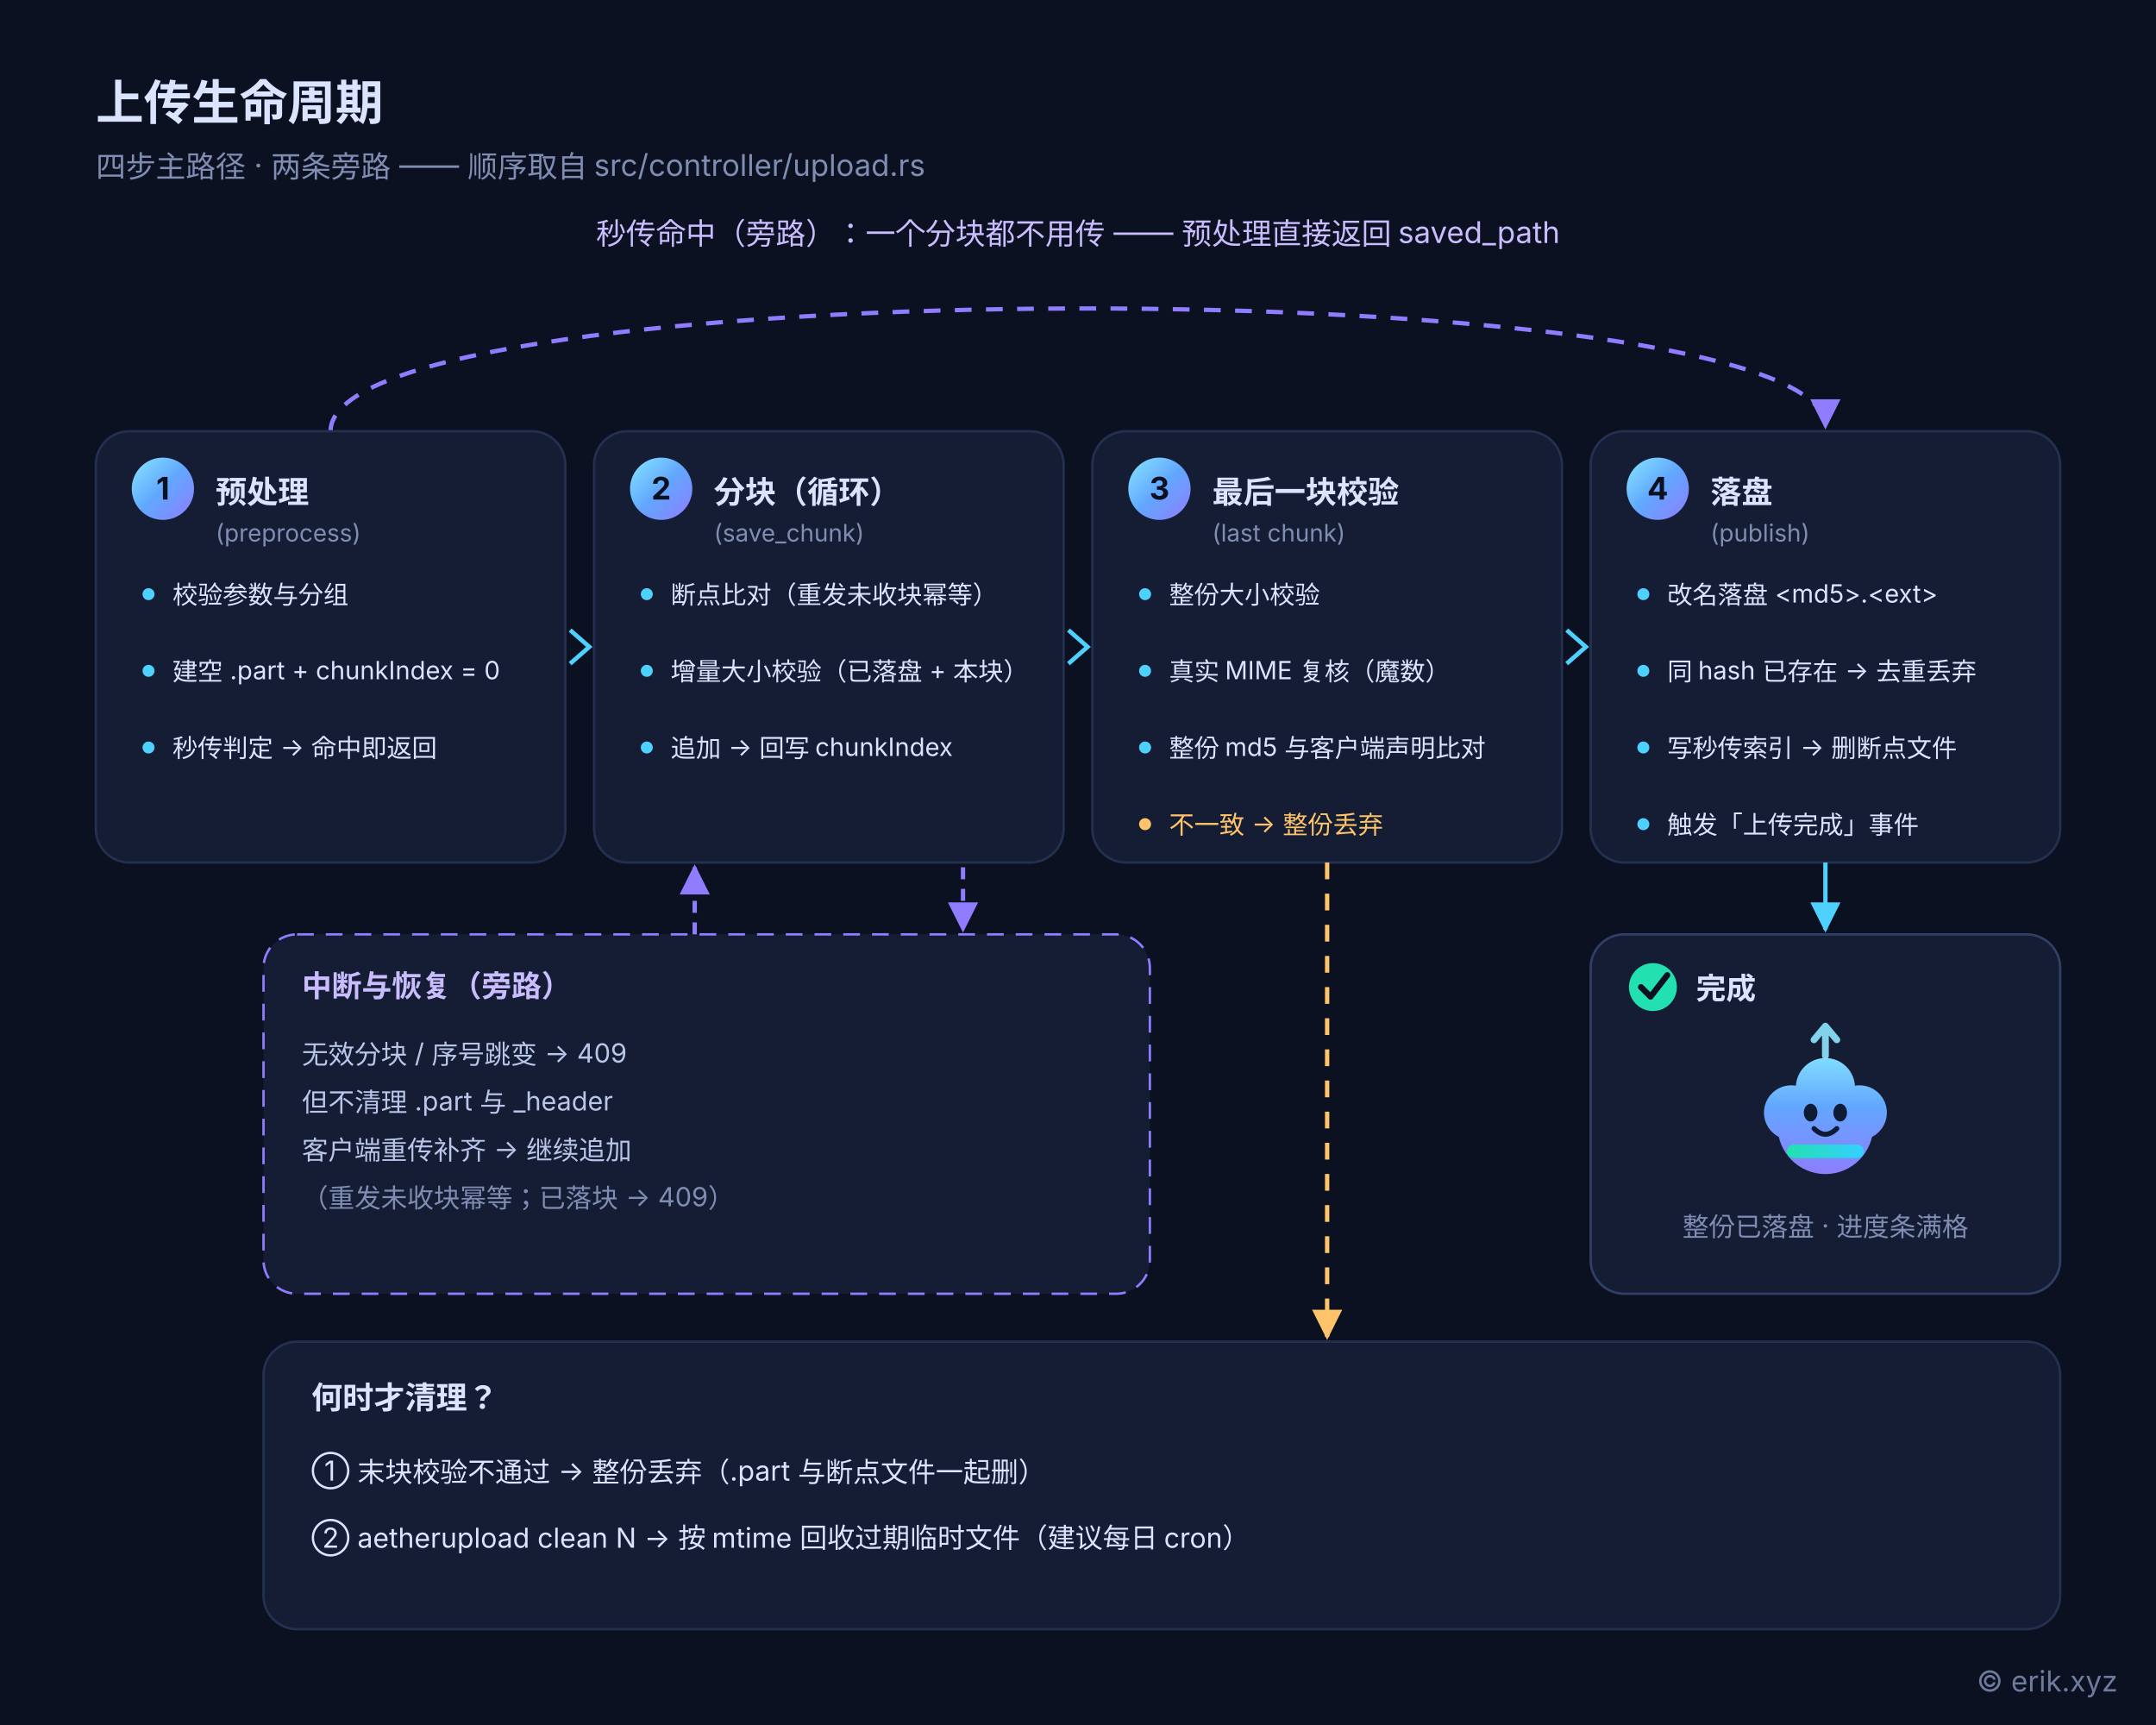
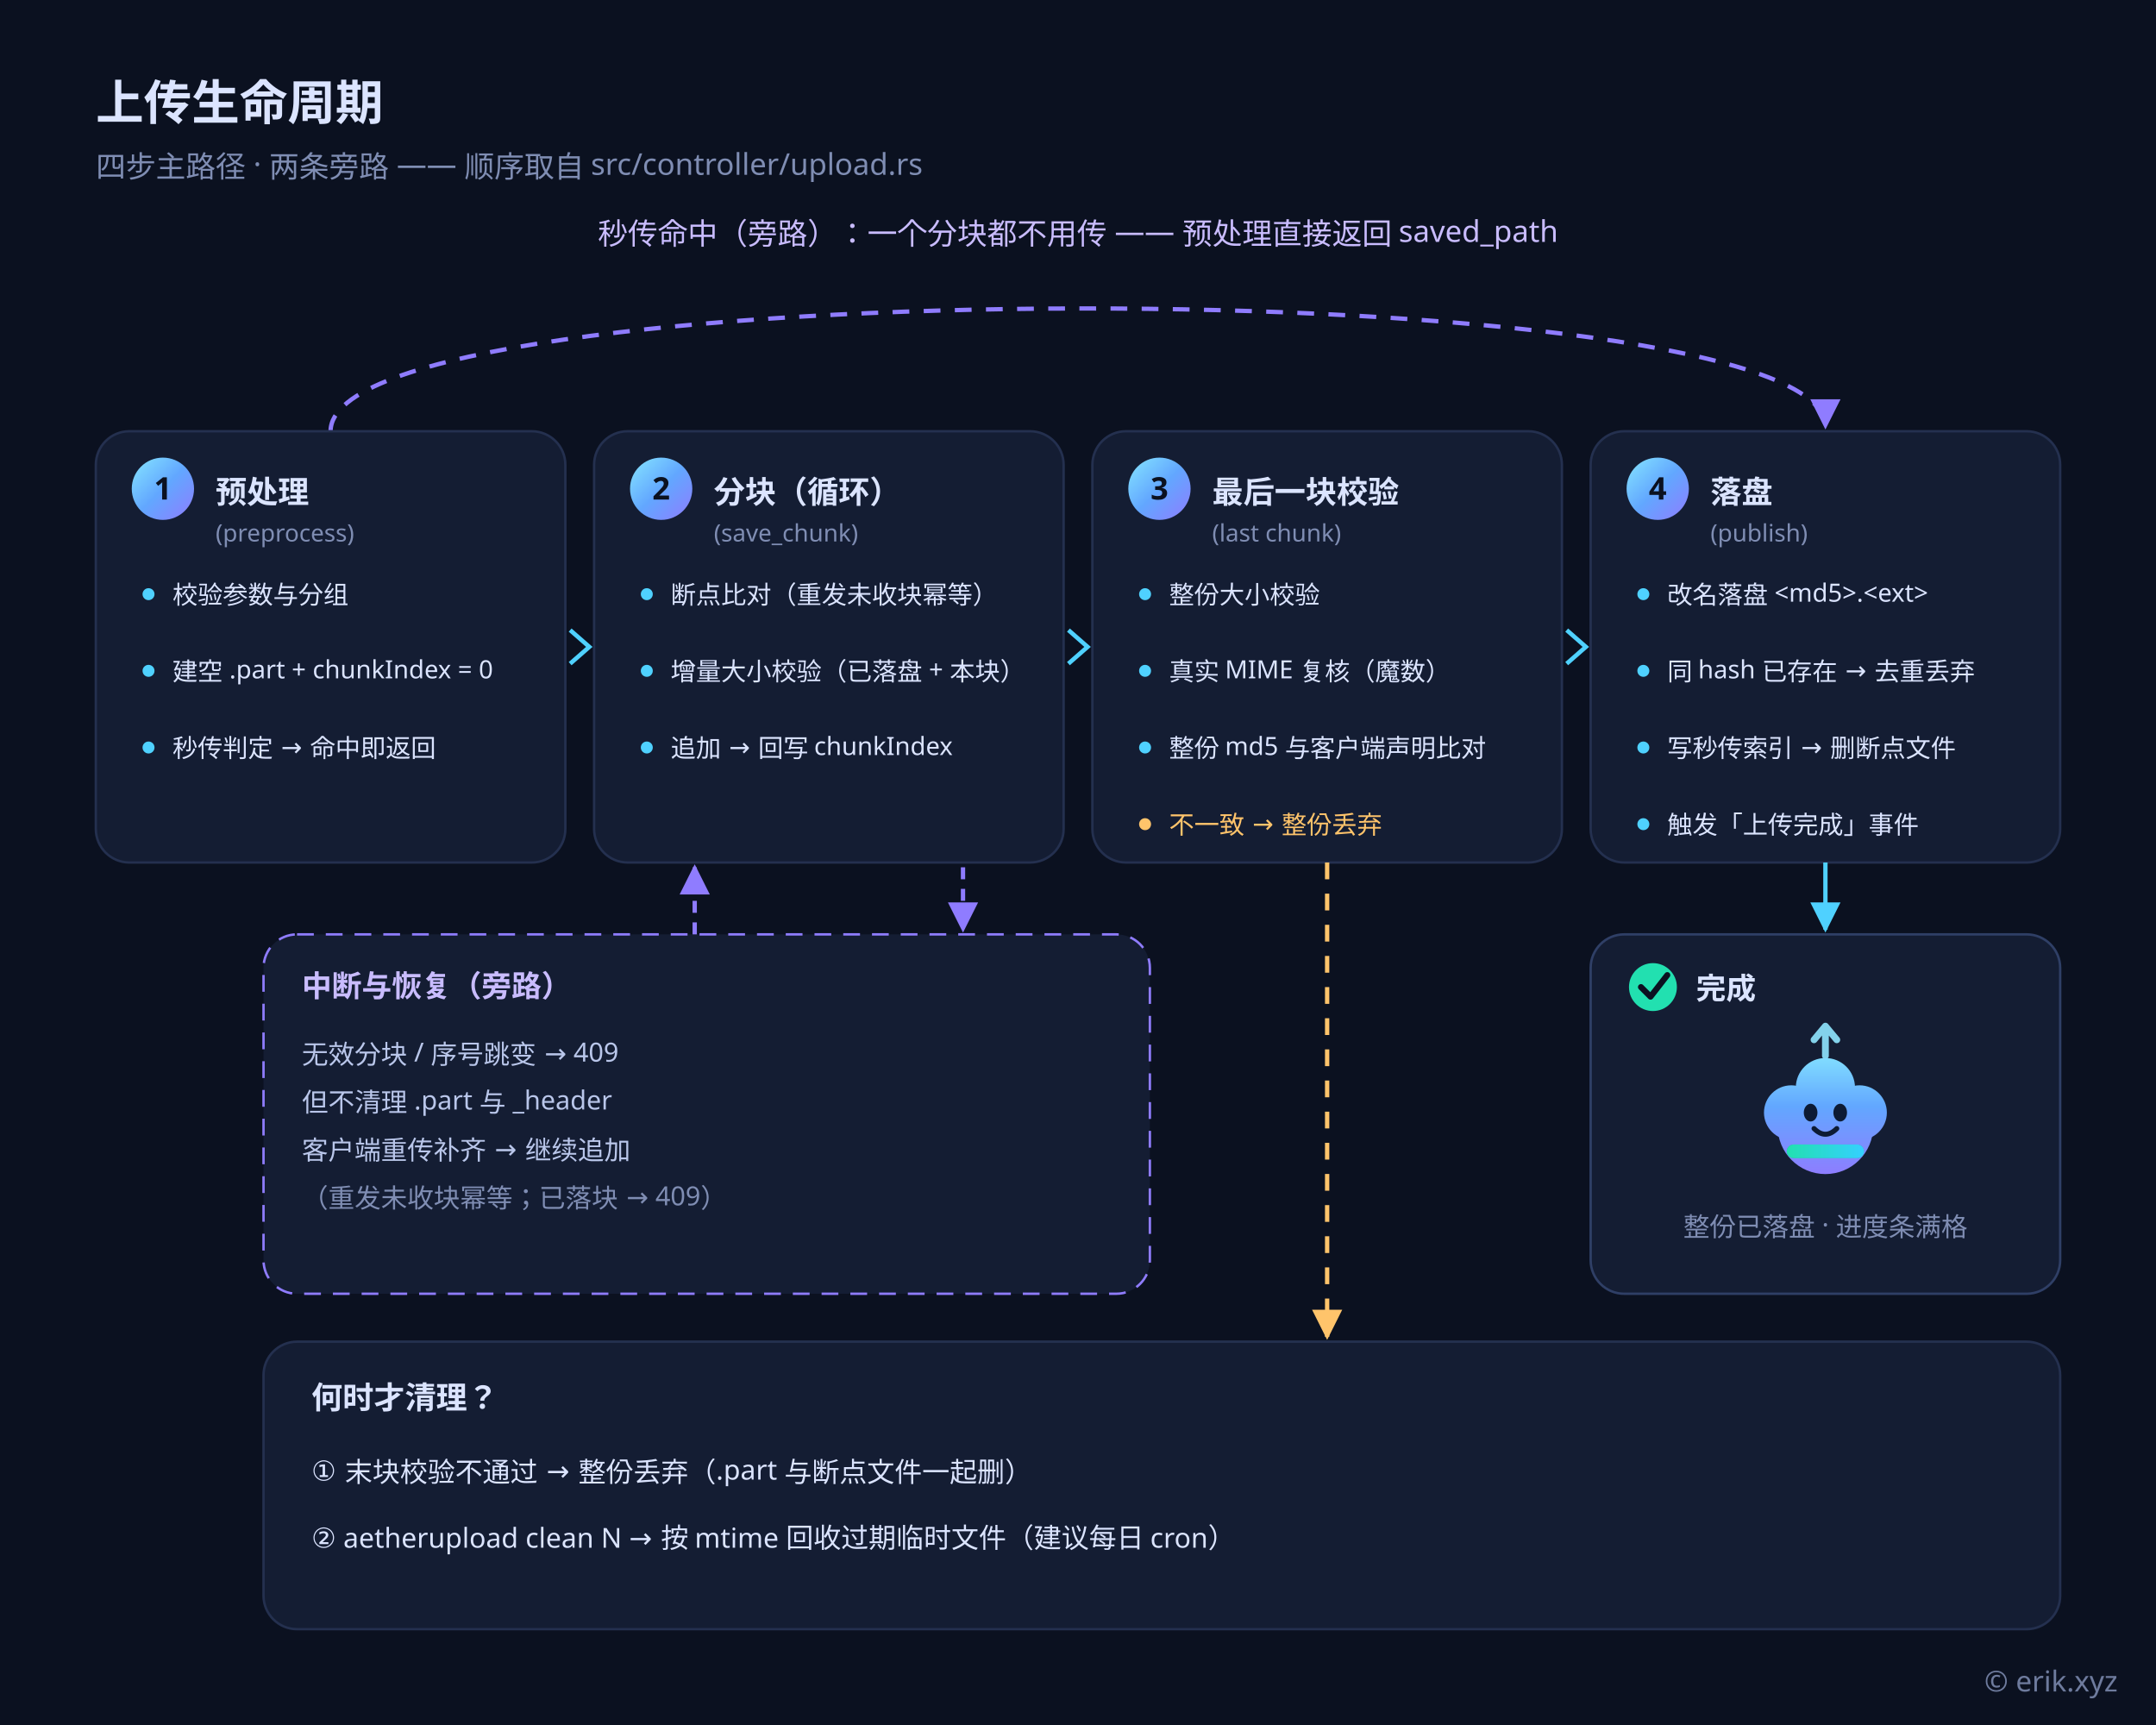
- <svg xmlns="http://www.w3.org/2000/svg" viewBox="0 0 900 720" width="900" height="720" role="img" aria-labelledby="lifeTitle lifeDesc" font-family="-apple-system, 'Segoe UI', 'PingFang SC', 'Microsoft YaHei', sans-serif" fill="#dbe4ff">
+ <svg xmlns="http://www.w3.org/2000/svg" viewBox="0 0 900 720" width="900" height="720" role="img" aria-labelledby="lifeTitle lifeDesc" font-family="'Noto Sans SC', 'Source Han Sans SC', 'WenQuanYi Micro Hei', sans-serif" fill="#dbe4ff">
  <defs>
    <linearGradient id="auAccent" x1="0" y1="0" x2="1" y2="1">
      <stop offset="0" stop-color="#86e6ff" />
      <stop offset="0.5" stop-color="#62a7ff" />
      <stop offset="1" stop-color="#8f7cff" />
    </linearGradient>
    <linearGradient id="auPetBody" gradientUnits="userSpaceOnUse" x1="0" y1="-36" x2="0" y2="20">
      <stop offset="0" stop-color="#86e6ff" />
      <stop offset="0.45" stop-color="#62a7ff" />
      <stop offset="1" stop-color="#8f7cff" />
    </linearGradient>
    <linearGradient id="auPetBar" x1="0" y1="0" x2="1" y2="0">
      <stop offset="0" stop-color="#22e0b0" />
      <stop offset="1" stop-color="#35d0ff" />
    </linearGradient>
    <marker id="auArrow" viewBox="0 0 10 10" refX="9" refY="5" markerWidth="7" markerHeight="7" orient="auto-start-reverse">
      <path d="M0 0 L10 5 L0 10 z" fill="#4fd1ff" />
    </marker>
    <marker id="auArrowViolet" viewBox="0 0 10 10" refX="9" refY="5" markerWidth="7" markerHeight="7" orient="auto-start-reverse">
      <path d="M0 0 L10 5 L0 10 z" fill="#8f7cff" />
    </marker>
    <marker id="auArrowAmber" viewBox="0 0 10 10" refX="9" refY="5" markerWidth="7" markerHeight="7" orient="auto-start-reverse">
      <path d="M0 0 L10 5 L0 10 z" fill="#ffc46b" />
    </marker>
  </defs>
  <rect width="900" height="720" fill="#0b1120" />
  <text x="40" y="50" font-size="20" font-weight="700">上传生命周期</text>
  <text x="40" y="74" font-size="12.5" fill="#7f8db3">四步主路径 · 两条旁路 —— 顺序取自 src/controller/upload.rs</text>
  <path d="M138 180 C138 112 762 112 762 178" stroke="#8f7cff" stroke-width="1.8" stroke-dasharray="7 6" fill="none" marker-end="url(#auArrowViolet)" />
  <text x="450" y="102" font-size="12.5" fill="#c9bcff" text-anchor="middle">秒传命中（旁路）：一个分块都不用传 —— 预处理直接返回 saved_path</text>
  <rect x="40" y="180" width="196" height="180" rx="14" fill="#141d33" stroke="#24304f" />
  <circle cx="68" cy="204" r="13" fill="url(#auAccent)" />
  <text x="68" y="208.5" font-size="13" font-weight="700" fill="#0b1120" text-anchor="middle">1</text>
  <text x="90" y="210" font-size="13" font-weight="700">预处理</text>
  <text x="90" y="226" font-size="10" fill="#7f8db3">(preprocess)</text>
  <circle cx="62" cy="248" r="2.5" fill="#4fd1ff" />
  <text x="72" y="252" font-size="10.5">校验参数与分组</text>
  <circle cx="62" cy="280" r="2.5" fill="#4fd1ff" />
  <text x="72" y="284" font-size="10.5">建空 .part + chunkIndex = 0</text>
  <circle cx="62" cy="312" r="2.5" fill="#4fd1ff" />
  <text x="72" y="316" font-size="10.5">秒传判定 → 命中即返回</text>
  <path d="M238 263 L246 270 L238 277" stroke="#4fd1ff" stroke-width="1.8" fill="none" />
  <rect x="248" y="180" width="196" height="180" rx="14" fill="#141d33" stroke="#24304f" />
  <circle cx="276" cy="204" r="13" fill="url(#auAccent)" />
  <text x="276" y="208.5" font-size="13" font-weight="700" fill="#0b1120" text-anchor="middle">2</text>
  <text x="298" y="210" font-size="13" font-weight="700">分块（循环）</text>
  <text x="298" y="226" font-size="10" fill="#7f8db3">(save_chunk)</text>
  <circle cx="270" cy="248" r="2.5" fill="#4fd1ff" />
  <text x="280" y="252" font-size="10.5">断点比对（重发未收块幂等）</text>
  <circle cx="270" cy="280" r="2.5" fill="#4fd1ff" />
  <text x="280" y="284" font-size="10.5">增量大小校验（已落盘 + 本块）</text>
  <circle cx="270" cy="312" r="2.5" fill="#4fd1ff" />
  <text x="280" y="316" font-size="10.5">追加 → 回写 chunkIndex</text>
  <path d="M446 263 L454 270 L446 277" stroke="#4fd1ff" stroke-width="1.8" fill="none" />
  <rect x="456" y="180" width="196" height="180" rx="14" fill="#141d33" stroke="#24304f" />
  <circle cx="484" cy="204" r="13" fill="url(#auAccent)" />
  <text x="484" y="208.5" font-size="13" font-weight="700" fill="#0b1120" text-anchor="middle">3</text>
  <text x="506" y="210" font-size="13" font-weight="700">最后一块校验</text>
  <text x="506" y="226" font-size="10" fill="#7f8db3">(last chunk)</text>
  <circle cx="478" cy="248" r="2.5" fill="#4fd1ff" />
  <text x="488" y="252" font-size="10.5">整份大小校验</text>
  <circle cx="478" cy="280" r="2.5" fill="#4fd1ff" />
  <text x="488" y="284" font-size="10.5">真实 MIME 复核（魔数）</text>
  <circle cx="478" cy="312" r="2.5" fill="#4fd1ff" />
  <text x="488" y="316" font-size="10.5">整份 md5 与客户端声明比对</text>
  <circle cx="478" cy="344" r="2.5" fill="#ffc46b" />
  <text x="488" y="348" font-size="10.5" fill="#ffc46b">不一致 → 整份丢弃</text>
  <path d="M654 263 L662 270 L654 277" stroke="#4fd1ff" stroke-width="1.8" fill="none" />
  <rect x="664" y="180" width="196" height="180" rx="14" fill="#141d33" stroke="#24304f" />
  <circle cx="692" cy="204" r="13" fill="url(#auAccent)" />
  <text x="692" y="208.5" font-size="13" font-weight="700" fill="#0b1120" text-anchor="middle">4</text>
  <text x="714" y="210" font-size="13" font-weight="700">落盘</text>
  <text x="714" y="226" font-size="10" fill="#7f8db3">(publish)</text>
  <circle cx="686" cy="248" r="2.5" fill="#4fd1ff" />
  <text x="696" y="252" font-size="10.5">改名落盘 &lt;md5&gt;.&lt;ext&gt;</text>
  <circle cx="686" cy="280" r="2.5" fill="#4fd1ff" />
  <text x="696" y="284" font-size="10.5">同 hash 已存在 → 去重丢弃</text>
  <circle cx="686" cy="312" r="2.5" fill="#4fd1ff" />
  <text x="696" y="316" font-size="10.5">写秒传索引 → 删断点文件</text>
  <circle cx="686" cy="344" r="2.5" fill="#4fd1ff" />
  <text x="696" y="348" font-size="10.5">触发「上传完成」事件</text>
  <rect x="110" y="390" width="370" height="150" rx="14" fill="#141d33" stroke="#8f7cff" stroke-dasharray="7 5" />
  <text x="126" y="416" font-size="12.5" font-weight="700" fill="#c9bcff">中断与恢复（旁路）</text>
  <text x="126" y="444" font-size="11" fill="#b9c6ea">无效分块 / 序号跳变 → 409</text>
  <text x="126" y="464" font-size="11" fill="#b9c6ea">但不清理 .part 与 _header</text>
  <text x="126" y="484" font-size="11" fill="#b9c6ea">客户端重传补齐 → 继续追加</text>
  <text x="126" y="504" font-size="11" fill="#7f8db3">（重发未收块幂等；已落块 → 409）</text>
  <path d="M290 390 V362" stroke="#8f7cff" stroke-width="1.8" stroke-dasharray="5 4" fill="none" marker-end="url(#auArrowViolet)" />
  <path d="M402 362 V388" stroke="#8f7cff" stroke-width="1.8" stroke-dasharray="5 4" fill="none" marker-end="url(#auArrowViolet)" />
  <path d="M762 360 V388" stroke="#4fd1ff" stroke-width="1.8" fill="none" marker-end="url(#auArrow)" />
  <rect x="664" y="390" width="196" height="150" rx="14" fill="#141d33" stroke="#2f3f66" />
  <circle cx="690" cy="412" r="10" fill="#22e0b0" />
  <path d="M685 412 l4 4 l7 -9" stroke="#0b1120" stroke-width="2.5" fill="none" stroke-linecap="round" stroke-linejoin="round" />
  <text x="708" y="417" font-size="12.5" font-weight="700">完成</text>
  <g transform="translate(762,472) scale(0.95)">
    <path d="M0 -33 V-45 M-5 -40 L0 -46 L5 -40" fill="none" stroke="#8fe6ff" stroke-width="3" stroke-linecap="round" stroke-linejoin="round" opacity="0.9" />
    <g fill="url(#auPetBody)">
      <circle cx="0" cy="-2" r="21" />
      <circle cx="-15" cy="-8" r="12" />
      <circle cx="15" cy="-8" r="12" />
      <circle cx="0" cy="-19" r="13" />
    </g>
    <g fill="#0d1b34">
      <ellipse cx="-6.5" cy="-8" rx="3" ry="3.9" />
      <ellipse cx="6.5" cy="-8" rx="3" ry="3.9" />
    </g>
    <path d="M-5 -1 q 5 5 10 0" fill="none" stroke="#0d1b34" stroke-width="2.2" stroke-linecap="round" />
    <rect x="-17" y="6" width="34" height="6" rx="3" fill="#0d1b34" opacity="0.25" />
    <rect x="-17" y="6" width="34" height="6" rx="3" fill="url(#auPetBar)" />
  </g>
  <text x="762" y="516" font-size="11" fill="#7f8db3" text-anchor="middle">整份已落盘 · 进度条满格</text>
  <path d="M554 360 V558" stroke="#ffc46b" stroke-width="1.8" stroke-dasharray="7 6" fill="none" marker-end="url(#auArrowAmber)" />
  <rect x="110" y="560" width="750" height="120" rx="14" fill="#141d33" stroke="#24304f" />
  <text x="130" y="588" font-size="13" font-weight="700">何时才清理？</text>
  <text x="130" y="618" font-size="11.5">① 末块校验不通过 → 整份丢弃（.part 与断点文件一起删）</text>
  <text x="130" y="646" font-size="11.5">② aetherupload clean N → 按 mtime 回收过期临时文件（建议每日 cron）</text>
-   <text x="884" y="706" text-anchor="end" font-family="-apple-system, 'Segoe UI', 'PingFang SC', sans-serif" font-size="12" fill="#7f8db3" opacity="0.85">© erik.xyz</text>
+   <text x="884" y="706" text-anchor="end" font-family="'Noto Sans SC', 'Source Han Sans SC', 'WenQuanYi Micro Hei', sans-serif" font-size="12" fill="#7f8db3" opacity="0.85">© erik.xyz</text>
</svg>
